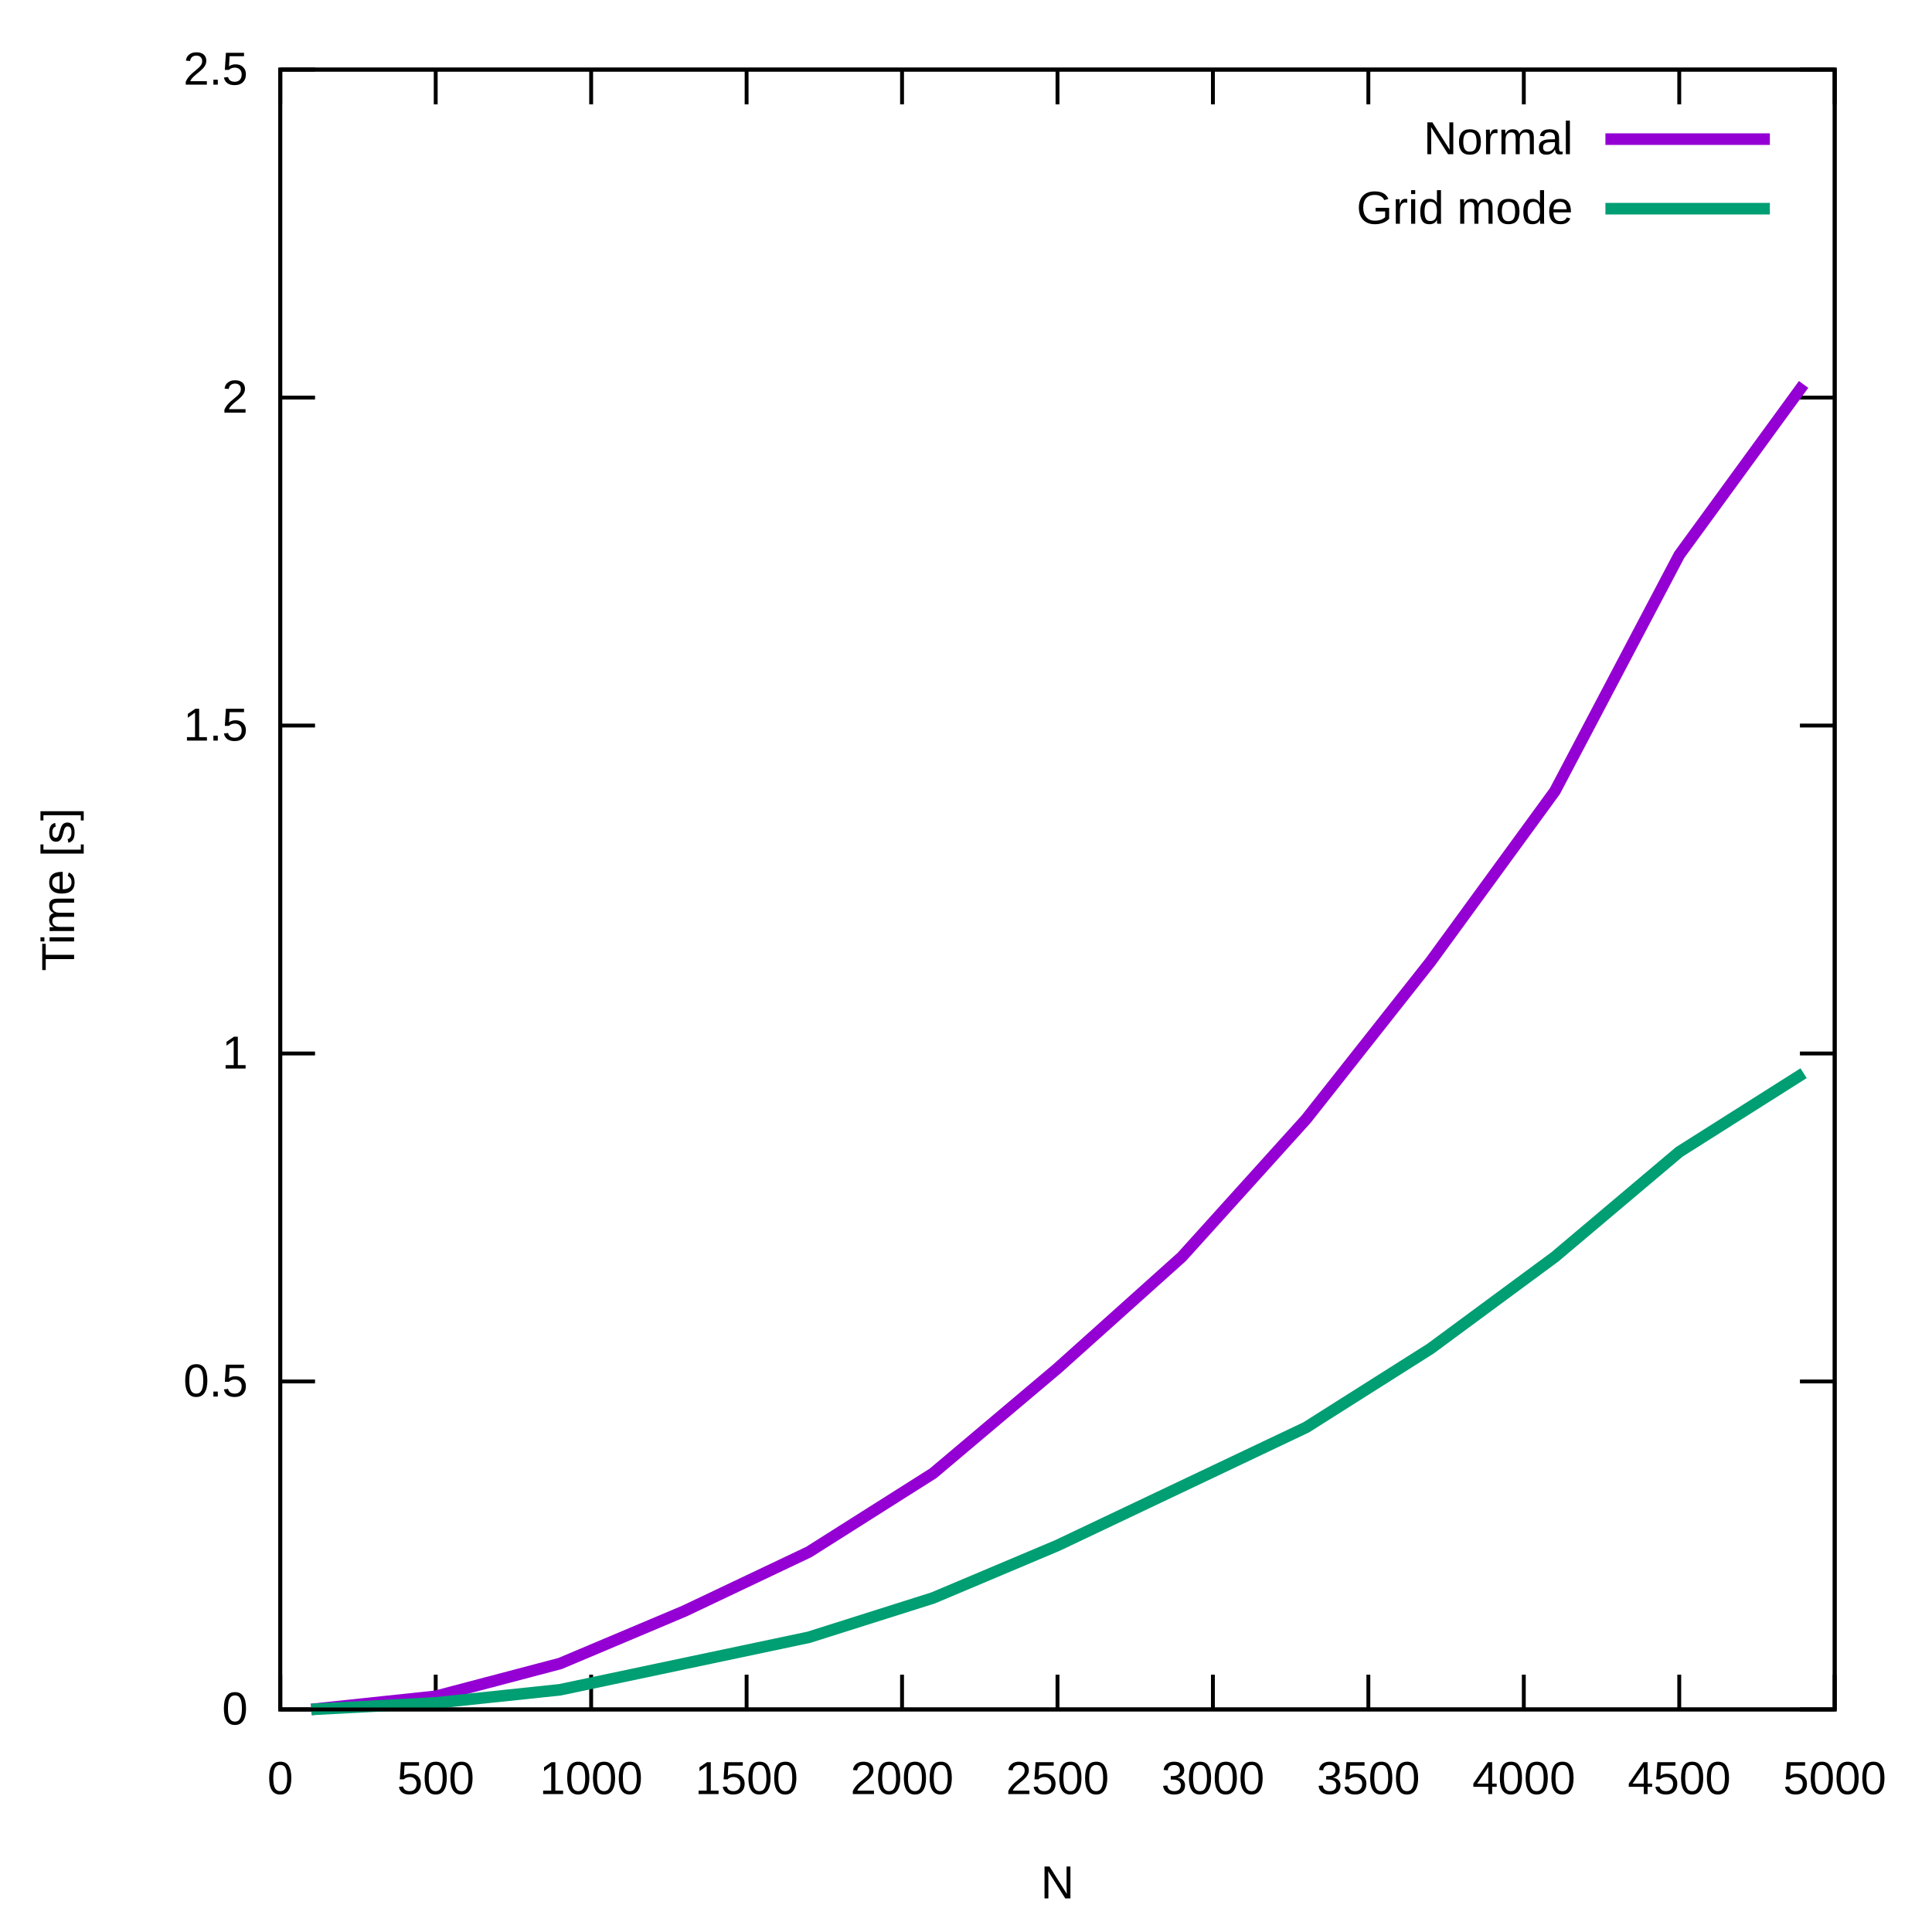
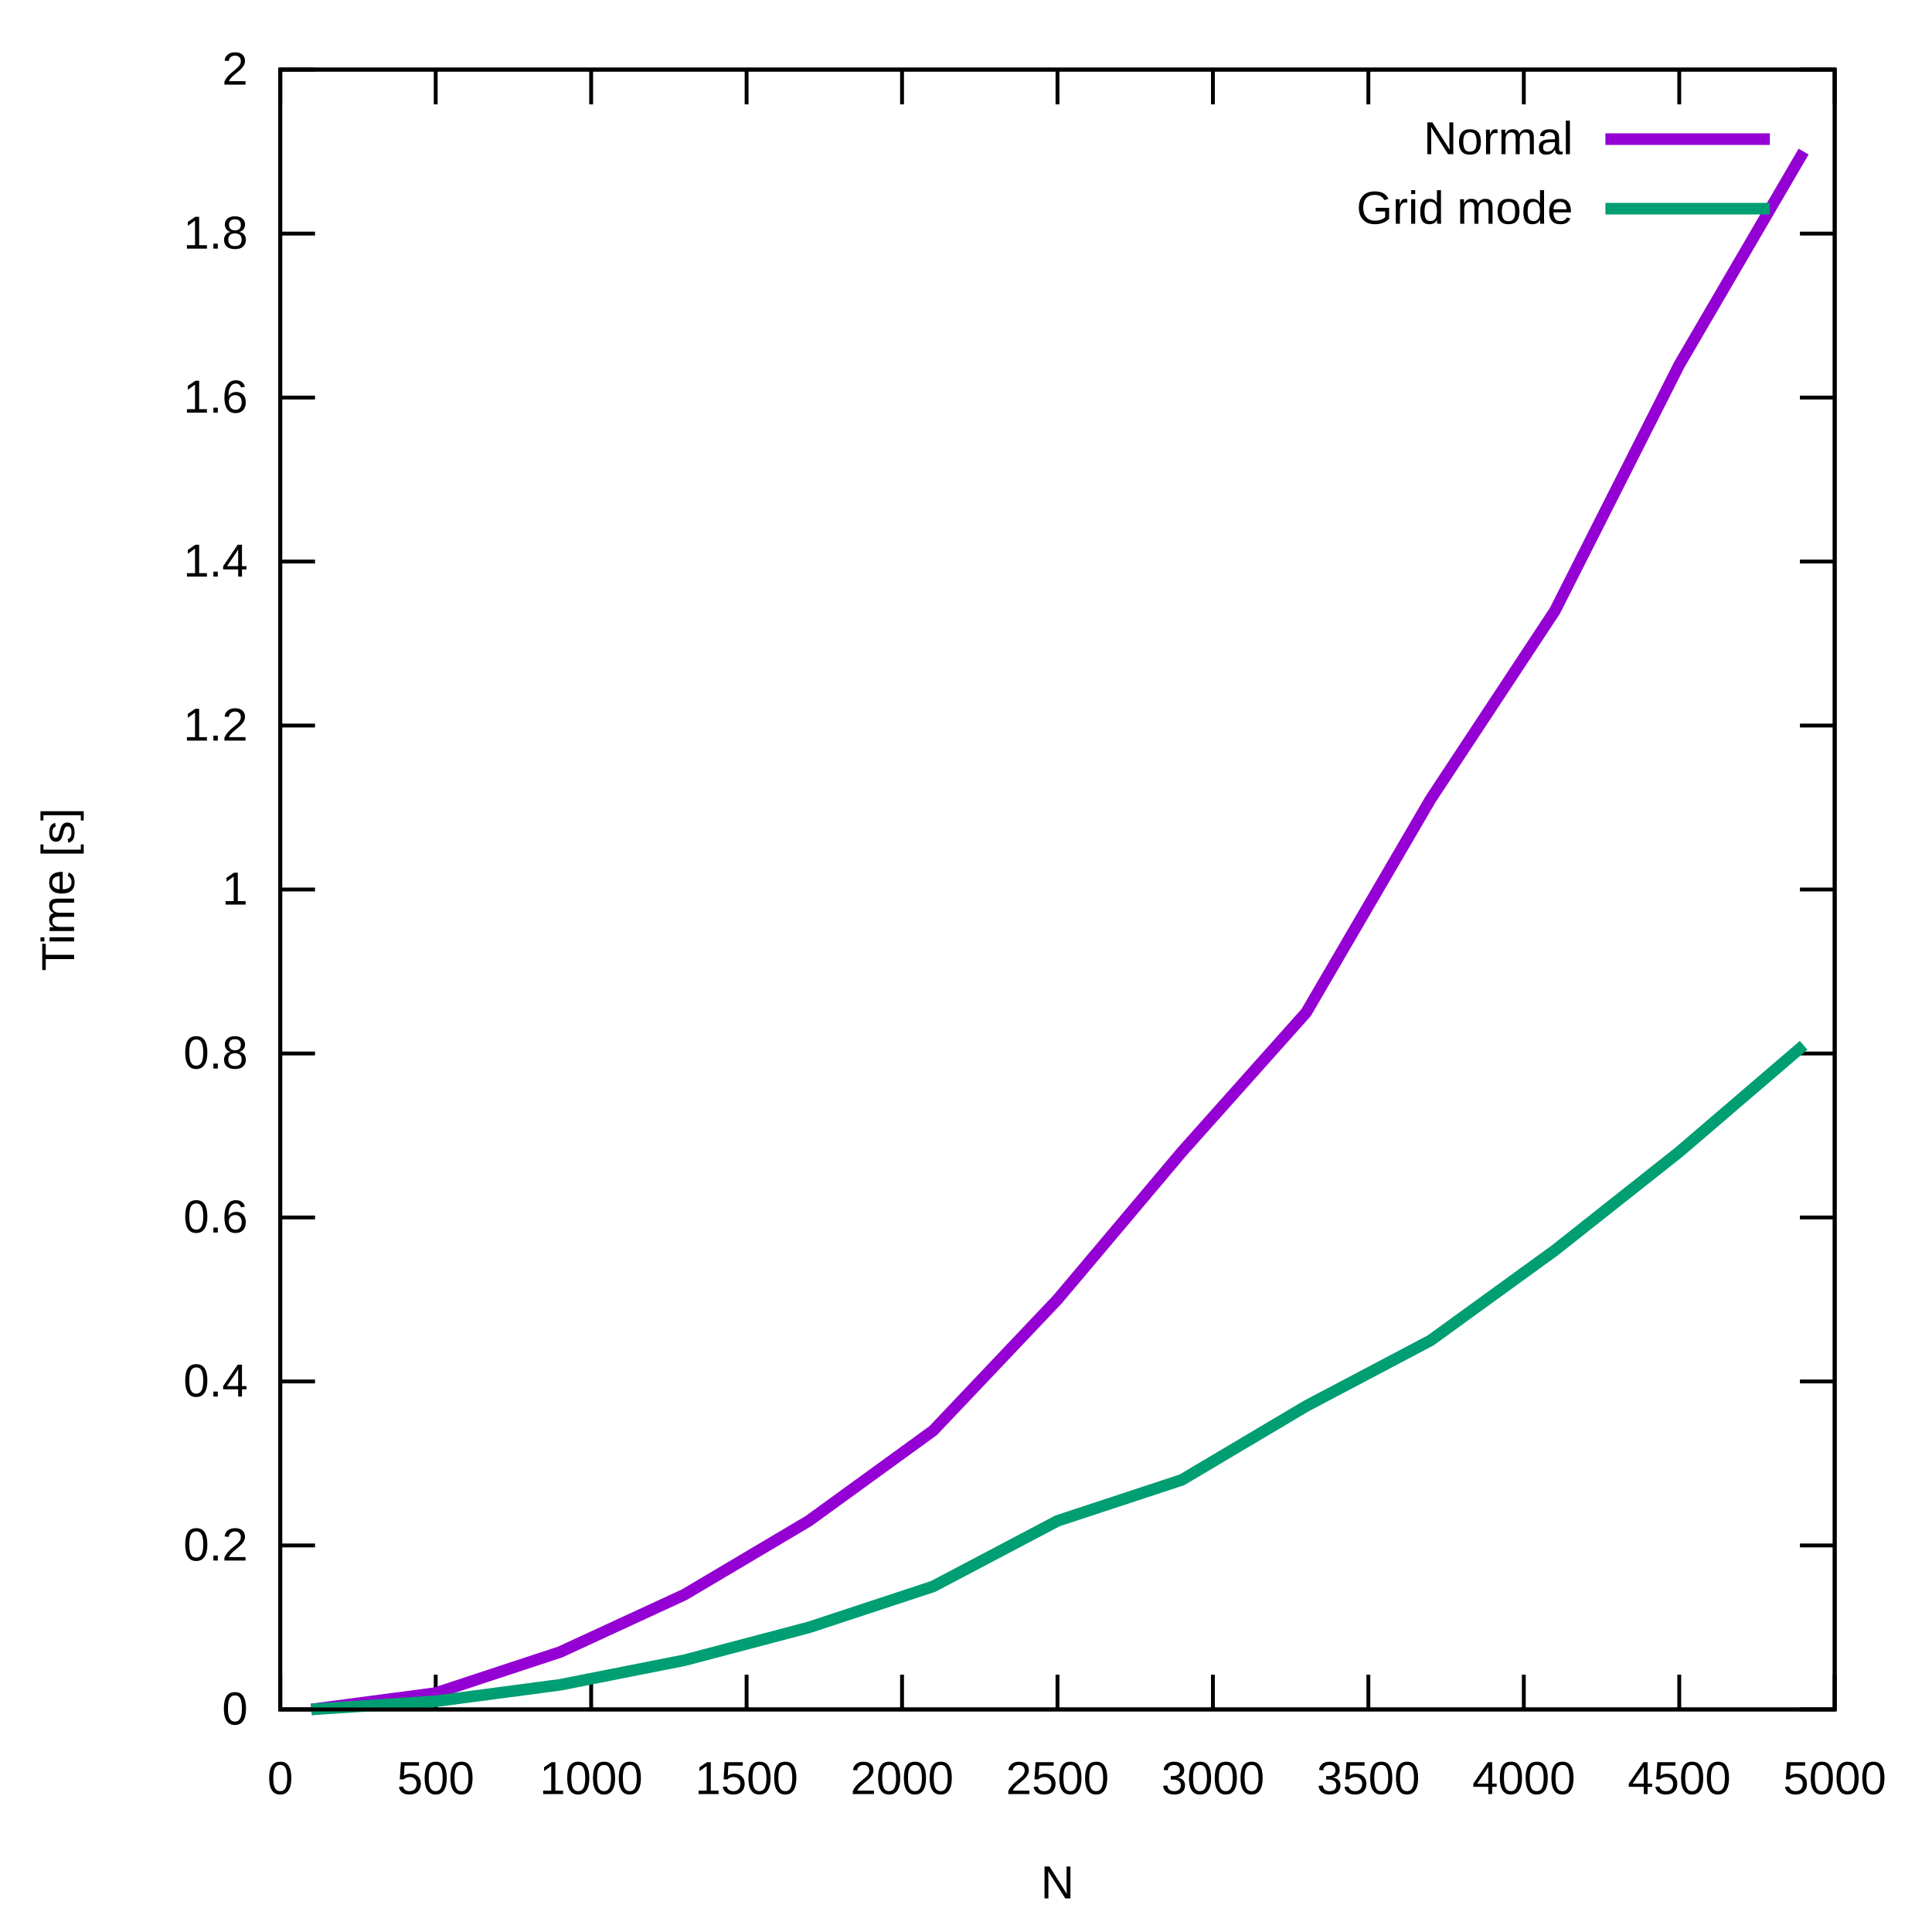
<svg xmlns="http://www.w3.org/2000/svg" xmlns:xlink="http://www.w3.org/1999/xlink" width="500" height="500" viewBox="0 0 500 500">
  <g id="gnuplot_canvas">
    <rect x="0" y="0" width="500" height="500" fill="none" />
    <defs>
      <circle id="gpDot" r="0.5" stroke-width="0.5" stroke="currentColor" />
      <path id="gpPt0" stroke-width="0.222" stroke="currentColor" d="M-1,0 h2 M0,-1 v2" />
      <path id="gpPt1" stroke-width="0.222" stroke="currentColor" d="M-1,-1 L1,1 M1,-1 L-1,1" />
      <path id="gpPt2" stroke-width="0.222" stroke="currentColor" d="M-1,0 L1,0 M0,-1 L0,1 M-1,-1 L1,1 M-1,1 L1,-1" />
      <rect id="gpPt3" stroke-width="0.222" stroke="currentColor" x="-1" y="-1" width="2" height="2" />
      <rect id="gpPt4" stroke-width="0.222" stroke="currentColor" fill="currentColor" x="-1" y="-1" width="2" height="2" />
      <circle id="gpPt5" stroke-width="0.222" stroke="currentColor" cx="0" cy="0" r="1" />
      <use xlink:href="#gpPt5" id="gpPt6" fill="currentColor" stroke="none" />
      <path id="gpPt7" stroke-width="0.222" stroke="currentColor" d="M0,-1.33 L-1.33,0.67 L1.33,0.67 z" />
      <use xlink:href="#gpPt7" id="gpPt8" fill="currentColor" stroke="none" />
      <use xlink:href="#gpPt7" id="gpPt9" stroke="currentColor" transform="rotate(180)" />
      <use xlink:href="#gpPt9" id="gpPt10" fill="currentColor" stroke="none" />
      <use xlink:href="#gpPt3" id="gpPt11" stroke="currentColor" transform="rotate(45)" />
      <use xlink:href="#gpPt11" id="gpPt12" fill="currentColor" stroke="none" />
      <path id="gpPt13" stroke-width="0.222" stroke="currentColor" d="M0,1.330 L1.265,0.411 L0.782,-1.067 L-0.782,-1.076 L-1.265,0.411 z" />
      <use xlink:href="#gpPt13" id="gpPt14" fill="currentColor" stroke="none" />
      <filter id="textbox" filterUnits="objectBoundingBox" x="0" y="0" height="1" width="1">
        <feFlood flood-color="white" flood-opacity="1" result="bgnd" />
        <feComposite in="SourceGraphic" in2="bgnd" operator="atop" />
      </filter>
      <filter id="greybox" filterUnits="objectBoundingBox" x="0" y="0" height="1" width="1">
        <feFlood flood-color="lightgrey" flood-opacity="1" result="grey" />
        <feComposite in="SourceGraphic" in2="grey" operator="atop" />
      </filter>
    </defs>
    <g fill="none" color="white" stroke="currentColor" stroke-width="1.00" stroke-linecap="butt" stroke-linejoin="miter">
</g>
    <g fill="none" color="black" stroke="currentColor" stroke-width="1.00" stroke-linecap="butt" stroke-linejoin="miter">
      <path stroke="black" d="M72.53,442.40 L81.53,442.40 M474.82,442.40 L465.82,442.40  " />
      <g transform="translate(64.14,446.30)" stroke="none" fill="black" font-family="Arial" font-size="12.00" text-anchor="end">
        <text>
          <tspan font-family="Arial"> 0</tspan>
        </text>
      </g>
    </g>
    <g fill="none" color="black" stroke="currentColor" stroke-width="1.00" stroke-linecap="butt" stroke-linejoin="miter">
+       <path stroke="black" d="M72.53,399.96 L81.53,399.96 M474.82,399.96 L465.82,399.96  " />
+       <g transform="translate(64.14,403.86)" stroke="none" fill="black" font-family="Arial" font-size="12.00" text-anchor="end">
+         <text>
+           <tspan font-family="Arial"> 0.2</tspan>
+         </text>
+       </g>
+     </g>
+     <g fill="none" color="black" stroke="currentColor" stroke-width="1.00" stroke-linecap="butt" stroke-linejoin="miter">
      <path stroke="black" d="M72.53,357.52 L81.53,357.52 M474.82,357.52 L465.82,357.52  " />
      <g transform="translate(64.14,361.42)" stroke="none" fill="black" font-family="Arial" font-size="12.00" text-anchor="end">
        <text>
-           <tspan font-family="Arial"> 0.5</tspan>
+           <tspan font-family="Arial"> 0.4</tspan>
+         </text>
+       </g>
+     </g>
+     <g fill="none" color="black" stroke="currentColor" stroke-width="1.00" stroke-linecap="butt" stroke-linejoin="miter">
+       <path stroke="black" d="M72.53,315.08 L81.53,315.08 M474.82,315.08 L465.82,315.08  " />
+       <g transform="translate(64.14,318.98)" stroke="none" fill="black" font-family="Arial" font-size="12.00" text-anchor="end">
+         <text>
+           <tspan font-family="Arial"> 0.6</tspan>
        </text>
      </g>
    </g>
    <g fill="none" color="black" stroke="currentColor" stroke-width="1.00" stroke-linecap="butt" stroke-linejoin="miter">
      <path stroke="black" d="M72.53,272.64 L81.53,272.64 M474.82,272.64 L465.82,272.64  " />
      <g transform="translate(64.14,276.54)" stroke="none" fill="black" font-family="Arial" font-size="12.00" text-anchor="end">
        <text>
+           <tspan font-family="Arial"> 0.8</tspan>
+         </text>
+       </g>
+     </g>
+     <g fill="none" color="black" stroke="currentColor" stroke-width="1.00" stroke-linecap="butt" stroke-linejoin="miter">
+       <path stroke="black" d="M72.53,230.20 L81.53,230.20 M474.82,230.20 L465.82,230.20  " />
+       <g transform="translate(64.14,234.10)" stroke="none" fill="black" font-family="Arial" font-size="12.00" text-anchor="end">
+         <text>
          <tspan font-family="Arial"> 1</tspan>
        </text>
      </g>
    </g>
    <g fill="none" color="black" stroke="currentColor" stroke-width="1.00" stroke-linecap="butt" stroke-linejoin="miter">
      <path stroke="black" d="M72.53,187.77 L81.53,187.77 M474.82,187.77 L465.82,187.77  " />
      <g transform="translate(64.14,191.67)" stroke="none" fill="black" font-family="Arial" font-size="12.00" text-anchor="end">
        <text>
-           <tspan font-family="Arial"> 1.5</tspan>
+           <tspan font-family="Arial"> 1.2</tspan>
+         </text>
+       </g>
+     </g>
+     <g fill="none" color="black" stroke="currentColor" stroke-width="1.00" stroke-linecap="butt" stroke-linejoin="miter">
+       <path stroke="black" d="M72.53,145.33 L81.53,145.33 M474.82,145.33 L465.82,145.33  " />
+       <g transform="translate(64.14,149.23)" stroke="none" fill="black" font-family="Arial" font-size="12.00" text-anchor="end">
+         <text>
+           <tspan font-family="Arial"> 1.4</tspan>
        </text>
      </g>
    </g>
    <g fill="none" color="black" stroke="currentColor" stroke-width="1.00" stroke-linecap="butt" stroke-linejoin="miter">
      <path stroke="black" d="M72.53,102.89 L81.53,102.89 M474.82,102.89 L465.82,102.89  " />
      <g transform="translate(64.14,106.79)" stroke="none" fill="black" font-family="Arial" font-size="12.00" text-anchor="end">
        <text>
-           <tspan font-family="Arial"> 2</tspan>
+           <tspan font-family="Arial"> 1.6</tspan>
+         </text>
+       </g>
+     </g>
+     <g fill="none" color="black" stroke="currentColor" stroke-width="1.00" stroke-linecap="butt" stroke-linejoin="miter">
+       <path stroke="black" d="M72.53,60.45 L81.53,60.45 M474.82,60.45 L465.82,60.45  " />
+       <g transform="translate(64.14,64.35)" stroke="none" fill="black" font-family="Arial" font-size="12.00" text-anchor="end">
+         <text>
+           <tspan font-family="Arial"> 1.8</tspan>
        </text>
      </g>
    </g>
    <g fill="none" color="black" stroke="currentColor" stroke-width="1.00" stroke-linecap="butt" stroke-linejoin="miter">
      <path stroke="black" d="M72.53,18.01 L81.53,18.01 M474.82,18.01 L465.82,18.01  " />
      <g transform="translate(64.14,21.91)" stroke="none" fill="black" font-family="Arial" font-size="12.00" text-anchor="end">
        <text>
-           <tspan font-family="Arial"> 2.5</tspan>
+           <tspan font-family="Arial"> 2</tspan>
        </text>
      </g>
    </g>
    <g fill="none" color="black" stroke="currentColor" stroke-width="1.00" stroke-linecap="butt" stroke-linejoin="miter">
      <path stroke="black" d="M72.53,442.40 L72.53,433.40 M72.53,18.01 L72.53,27.01  " />
      <g transform="translate(72.53,464.30)" stroke="none" fill="black" font-family="Arial" font-size="12.00" text-anchor="middle">
        <text>
          <tspan font-family="Arial"> 0</tspan>
        </text>
      </g>
    </g>
    <g fill="none" color="black" stroke="currentColor" stroke-width="1.00" stroke-linecap="butt" stroke-linejoin="miter">
      <path stroke="black" d="M112.76,442.40 L112.76,433.40 M112.76,18.01 L112.76,27.01  " />
      <g transform="translate(112.76,464.30)" stroke="none" fill="black" font-family="Arial" font-size="12.00" text-anchor="middle">
        <text>
          <tspan font-family="Arial"> 500</tspan>
        </text>
      </g>
    </g>
    <g fill="none" color="black" stroke="currentColor" stroke-width="1.00" stroke-linecap="butt" stroke-linejoin="miter">
      <path stroke="black" d="M152.99,442.40 L152.99,433.40 M152.99,18.01 L152.99,27.01  " />
      <g transform="translate(152.99,464.30)" stroke="none" fill="black" font-family="Arial" font-size="12.00" text-anchor="middle">
        <text>
          <tspan font-family="Arial"> 1000</tspan>
        </text>
      </g>
    </g>
    <g fill="none" color="black" stroke="currentColor" stroke-width="1.00" stroke-linecap="butt" stroke-linejoin="miter">
      <path stroke="black" d="M193.22,442.40 L193.22,433.40 M193.22,18.01 L193.22,27.01  " />
      <g transform="translate(193.22,464.30)" stroke="none" fill="black" font-family="Arial" font-size="12.00" text-anchor="middle">
        <text>
          <tspan font-family="Arial"> 1500</tspan>
        </text>
      </g>
    </g>
    <g fill="none" color="black" stroke="currentColor" stroke-width="1.00" stroke-linecap="butt" stroke-linejoin="miter">
      <path stroke="black" d="M233.45,442.40 L233.45,433.40 M233.45,18.01 L233.45,27.01  " />
      <g transform="translate(233.45,464.30)" stroke="none" fill="black" font-family="Arial" font-size="12.00" text-anchor="middle">
        <text>
          <tspan font-family="Arial"> 2000</tspan>
        </text>
      </g>
    </g>
    <g fill="none" color="black" stroke="currentColor" stroke-width="1.00" stroke-linecap="butt" stroke-linejoin="miter">
      <path stroke="black" d="M273.68,442.40 L273.68,433.40 M273.68,18.01 L273.68,27.01  " />
      <g transform="translate(273.68,464.30)" stroke="none" fill="black" font-family="Arial" font-size="12.00" text-anchor="middle">
        <text>
          <tspan font-family="Arial"> 2500</tspan>
        </text>
      </g>
    </g>
    <g fill="none" color="black" stroke="currentColor" stroke-width="1.00" stroke-linecap="butt" stroke-linejoin="miter">
      <path stroke="black" d="M313.90,442.40 L313.90,433.40 M313.90,18.01 L313.90,27.01  " />
      <g transform="translate(313.90,464.30)" stroke="none" fill="black" font-family="Arial" font-size="12.00" text-anchor="middle">
        <text>
          <tspan font-family="Arial"> 3000</tspan>
        </text>
      </g>
    </g>
    <g fill="none" color="black" stroke="currentColor" stroke-width="1.00" stroke-linecap="butt" stroke-linejoin="miter">
      <path stroke="black" d="M354.13,442.40 L354.13,433.40 M354.13,18.01 L354.13,27.01  " />
      <g transform="translate(354.13,464.30)" stroke="none" fill="black" font-family="Arial" font-size="12.00" text-anchor="middle">
        <text>
          <tspan font-family="Arial"> 3500</tspan>
        </text>
      </g>
    </g>
    <g fill="none" color="black" stroke="currentColor" stroke-width="1.00" stroke-linecap="butt" stroke-linejoin="miter">
      <path stroke="black" d="M394.36,442.40 L394.36,433.40 M394.36,18.01 L394.36,27.01  " />
      <g transform="translate(394.36,464.30)" stroke="none" fill="black" font-family="Arial" font-size="12.00" text-anchor="middle">
        <text>
          <tspan font-family="Arial"> 4000</tspan>
        </text>
      </g>
    </g>
    <g fill="none" color="black" stroke="currentColor" stroke-width="1.00" stroke-linecap="butt" stroke-linejoin="miter">
      <path stroke="black" d="M434.59,442.40 L434.59,433.40 M434.59,18.01 L434.59,27.01  " />
      <g transform="translate(434.59,464.30)" stroke="none" fill="black" font-family="Arial" font-size="12.00" text-anchor="middle">
        <text>
          <tspan font-family="Arial"> 4500</tspan>
        </text>
      </g>
    </g>
    <g fill="none" color="black" stroke="currentColor" stroke-width="1.00" stroke-linecap="butt" stroke-linejoin="miter">
      <path stroke="black" d="M474.82,442.40 L474.82,433.40 M474.82,18.01 L474.82,27.01  " />
      <g transform="translate(474.82,464.30)" stroke="none" fill="black" font-family="Arial" font-size="12.00" text-anchor="middle">
        <text>
          <tspan font-family="Arial"> 5000</tspan>
        </text>
      </g>
    </g>
    <g fill="none" color="black" stroke="currentColor" stroke-width="1.00" stroke-linecap="butt" stroke-linejoin="miter">
</g>
    <g fill="none" color="black" stroke="currentColor" stroke-width="1.00" stroke-linecap="butt" stroke-linejoin="miter">
      <path stroke="black" d="M72.53,18.01 L72.53,442.40 L474.82,442.40 L474.82,18.01 L72.53,18.01 Z  " />
    </g>
    <g fill="none" color="black" stroke="currentColor" stroke-width="1.00" stroke-linecap="butt" stroke-linejoin="miter">
</g>
    <g id="gnuplot_plot_1">
      <g fill="none" color="white" stroke="black" stroke-width="3.00" stroke-linecap="butt" stroke-linejoin="miter">
</g>
      <g fill="none" color="black" stroke="currentColor" stroke-width="3.00" stroke-linecap="butt" stroke-linejoin="miter">
        <g transform="translate(407.09,39.91)" stroke="none" fill="black" font-family="Arial" font-size="12.00" text-anchor="end">
          <text>
            <tspan font-family="Arial">Normal</tspan>
          </text>
        </g>
      </g>
      <g fill="none" color="black" stroke="currentColor" stroke-width="3.00" stroke-linecap="butt" stroke-linejoin="miter">
-         <path stroke="rgb(148,   0, 211)" d="M415.48,36.01 L458.04,36.01 M80.58,442.40 L112.76,439.00 L144.94,430.52 L177.13,416.94 L209.31,401.66 L241.49,381.29   L273.68,354.13 L305.86,325.27 L338.04,289.62 L370.22,248.88 L402.41,204.74 L434.59,143.63 L466.77,99.49  " />
+         <path stroke="rgb(148,   0, 211)" d="M415.48,36.01 L458.04,36.01 M80.58,442.40 L112.76,438.16 L144.94,427.55 L177.13,412.69 L209.31,393.60 L241.49,370.25   L273.68,336.30 L305.86,298.11 L338.04,262.03 L370.22,206.86 L402.41,158.06 L434.59,94.40 L466.77,39.23  " />
      </g>
    </g>
    <g id="gnuplot_plot_2">
      <g fill="none" color="black" stroke="currentColor" stroke-width="3.00" stroke-linecap="butt" stroke-linejoin="miter">
        <g transform="translate(407.09,57.91)" stroke="none" fill="black" font-family="Arial" font-size="12.00" text-anchor="end">
          <text>
            <tspan font-family="Arial">Grid mode</tspan>
          </text>
        </g>
      </g>
      <g fill="none" color="black" stroke="currentColor" stroke-width="3.00" stroke-linecap="butt" stroke-linejoin="miter">
-         <path stroke="rgb(  0, 158, 115)" d="M415.48,54.01 L458.04,54.01 M80.58,442.40 L112.76,440.70 L144.94,437.31 L177.13,430.52 L209.31,423.73 L241.49,413.54   L273.68,399.96 L305.86,384.68 L338.04,369.40 L370.22,349.03 L402.41,325.27 L434.59,298.11 L466.77,277.74  " />
+         <path stroke="rgb(  0, 158, 115)" d="M415.48,54.01 L458.04,54.01 M80.58,442.40 L112.76,440.28 L144.94,436.03 L177.13,429.67 L209.31,421.18 L241.49,410.57   L273.68,393.60 L305.86,382.99 L338.04,363.89 L370.22,346.91 L402.41,323.57 L434.59,298.11 L466.77,270.52  " />
      </g>
    </g>
    <g fill="none" color="white" stroke="rgb(  0, 158, 115)" stroke-width="2.00" stroke-linecap="butt" stroke-linejoin="miter">
</g>
    <g fill="none" color="black" stroke="currentColor" stroke-width="2.00" stroke-linecap="butt" stroke-linejoin="miter">
</g>
    <g fill="none" color="black" stroke="black" stroke-width="1.00" stroke-linecap="butt" stroke-linejoin="miter">
</g>
    <g fill="none" color="black" stroke="currentColor" stroke-width="1.00" stroke-linecap="butt" stroke-linejoin="miter">
      <path stroke="black" d="M72.53,18.01 L72.53,442.40 L474.82,442.40 L474.82,18.01 L72.53,18.01 Z  " />
      <g transform="translate(19.18,230.21) rotate(270.00)" stroke="none" fill="black" font-family="Arial" font-size="12.00" text-anchor="middle">
        <text>
          <tspan font-family="Arial">Time [s]</tspan>
        </text>
      </g>
    </g>
    <g fill="none" color="black" stroke="currentColor" stroke-width="1.00" stroke-linecap="butt" stroke-linejoin="miter">
      <g transform="translate(273.67,491.30)" stroke="none" fill="black" font-family="Arial" font-size="12.00" text-anchor="middle">
        <text>
          <tspan font-family="Arial">N</tspan>
        </text>
      </g>
    </g>
    <g fill="none" color="black" stroke="currentColor" stroke-width="1.00" stroke-linecap="butt" stroke-linejoin="miter">
</g>
    <g fill="none" color="black" stroke="currentColor" stroke-width="1.00" stroke-linecap="butt" stroke-linejoin="miter">
</g>
  </g>
</svg>
